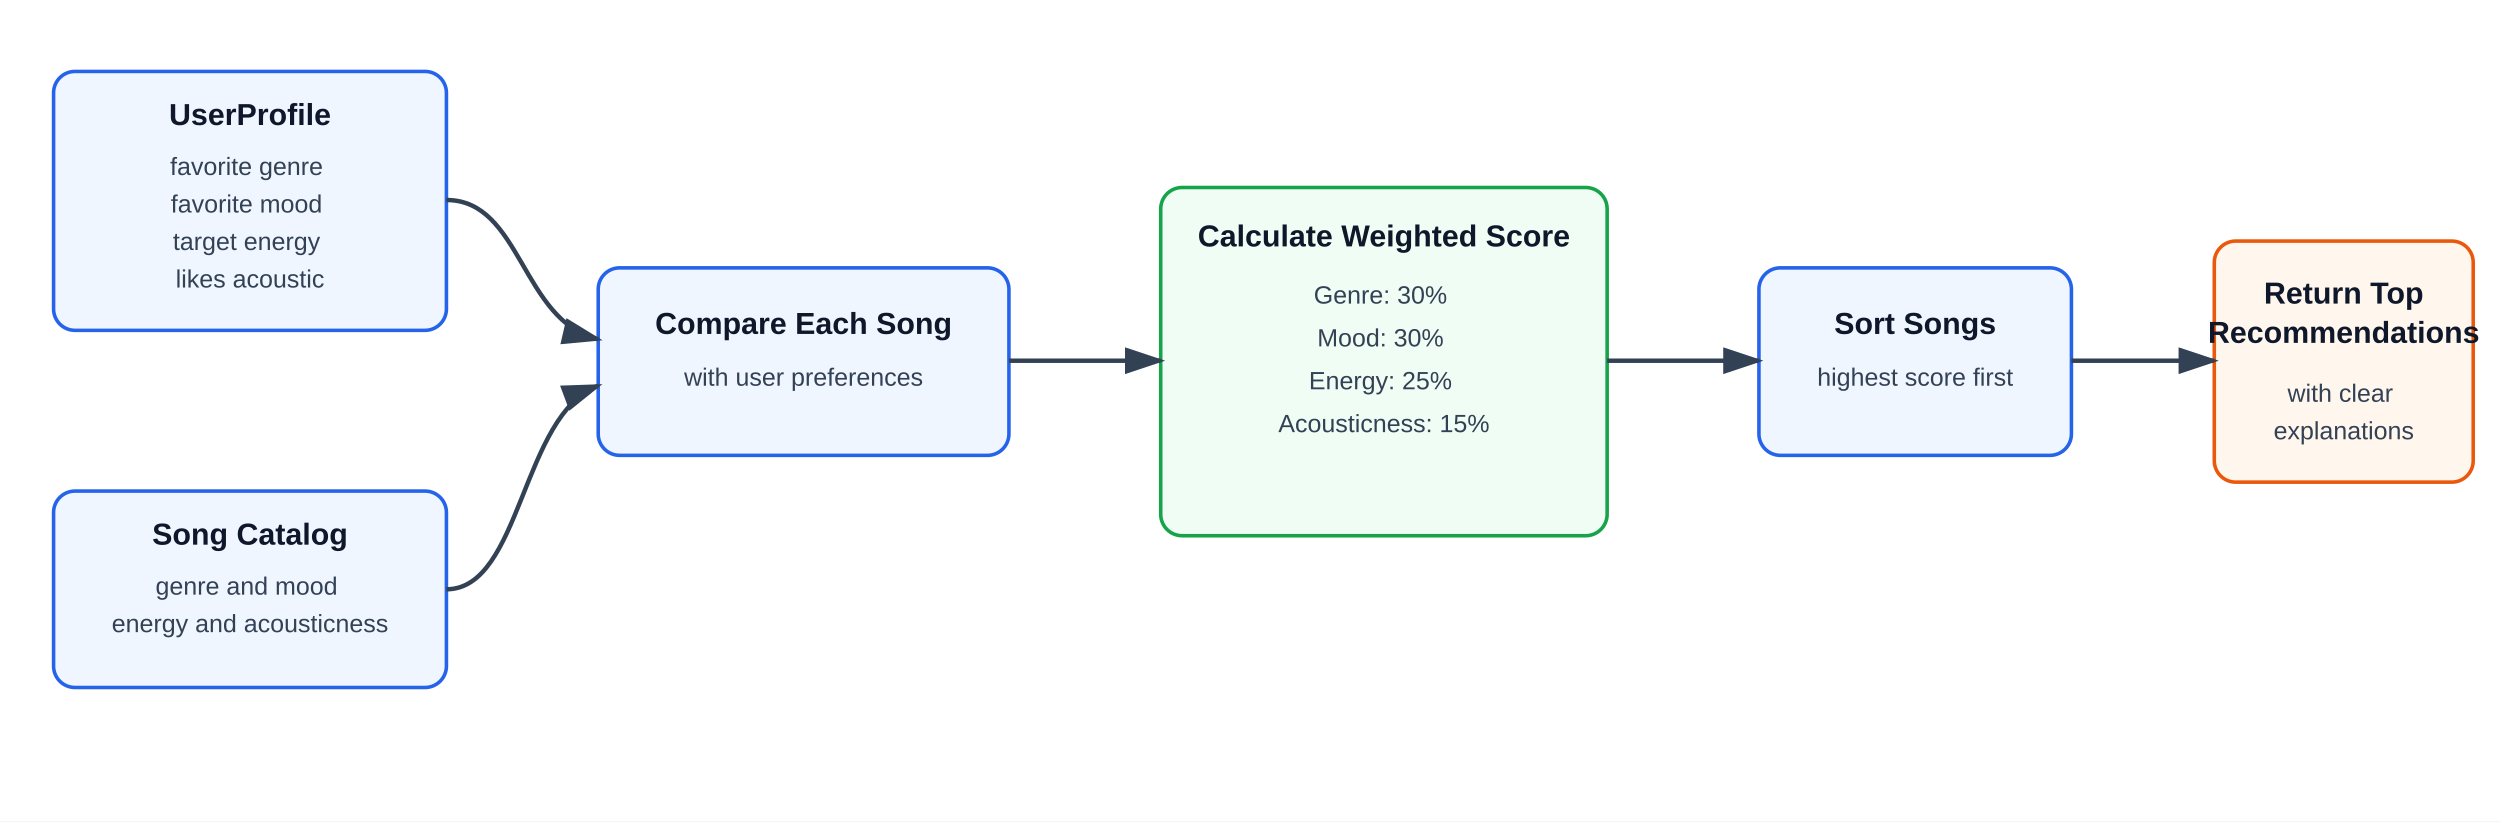
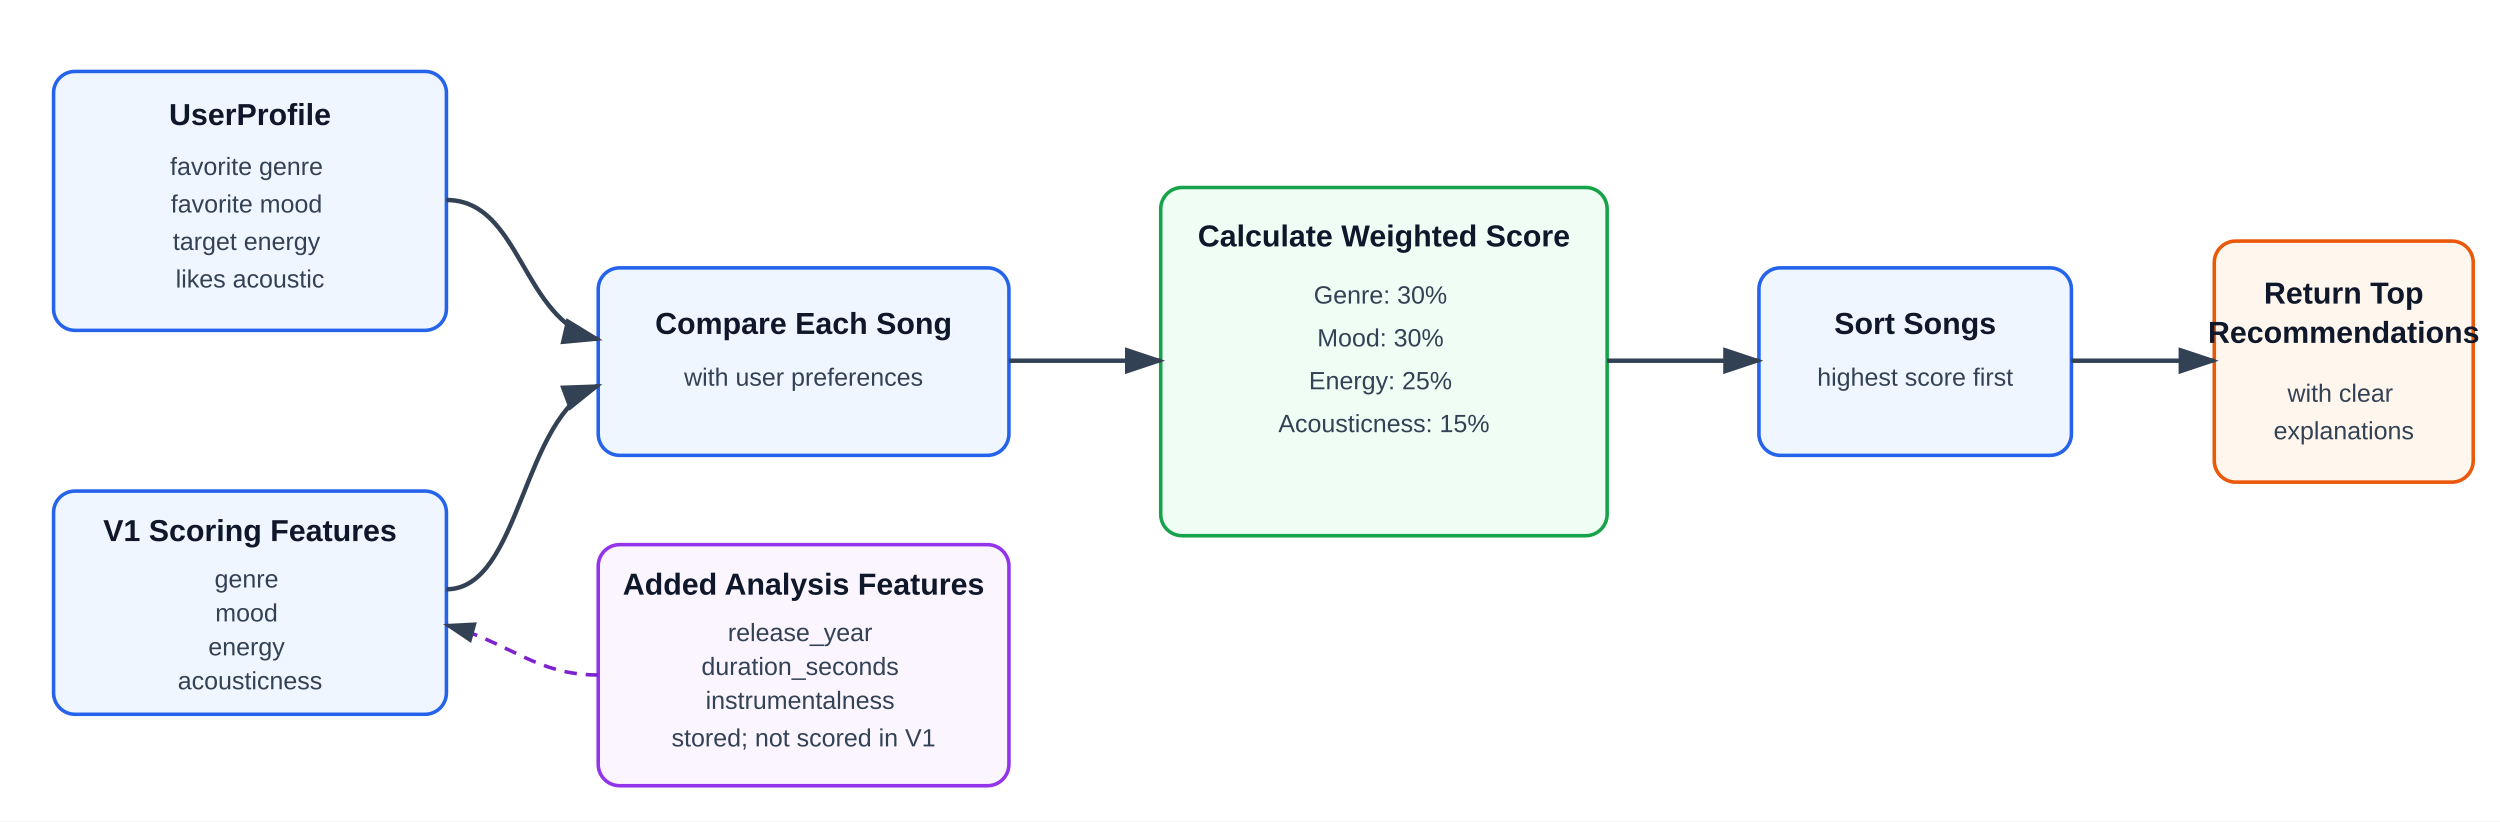
<svg xmlns="http://www.w3.org/2000/svg" width="1400" height="460" viewBox="0 0 1400 460" role="img" aria-labelledby="title desc">
  <defs>
    <marker id="arrow" markerWidth="10" markerHeight="10" refX="8" refY="3" orient="auto" markerUnits="strokeWidth">
      <path d="M0,0 L0,6 L9,3 z" fill="#334155" />
    </marker>
    <style>
      .box { fill: #eff6ff; stroke: #2563eb; stroke-width: 2; rx: 12; }
      .score { fill: #f0fdf4; stroke: #16a34a; stroke-width: 2; rx: 12; }
+       .analysis { fill: #faf5ff; stroke: #9333ea; stroke-width: 2; rx: 12; }
      .result { fill: #fff7ed; stroke: #ea580c; stroke-width: 2; rx: 12; }
      .line { fill: none; stroke: #334155; stroke-width: 2.5; marker-end: url(#arrow); }
+       .dash { fill: none; stroke: #7e22ce; stroke-width: 2; stroke-dasharray: 7 5; marker-end: url(#arrow); }
      .heading { font: 700 17px Arial, sans-serif; fill: #0f172a; text-anchor: middle; }
      .body { font: 14px Arial, sans-serif; fill: #334155; text-anchor: middle; }
    </style>
  </defs>
  <rect width="1400" height="460" fill="#ffffff" />
  <rect class="box" x="30" y="40" width="220" height="145" />
  <text class="heading" x="140" y="70">UserProfile</text>
  <text class="body" x="140" y="98">
    <tspan x="140" dy="0">favorite genre</tspan>
    <tspan x="140" dy="21">favorite mood</tspan>
    <tspan x="140" dy="21">target energy</tspan>
    <tspan x="140" dy="21">likes acoustic</tspan>
  </text>
-   <rect class="box" x="30" y="275" width="220" height="110" />
-   <text class="heading" x="140" y="305">Song Catalog</text>
-   <text class="body" x="140" y="333">
-     <tspan x="140" dy="0">genre and mood</tspan>
-     <tspan x="140" dy="21">energy and acousticness</tspan>
+   <rect class="box" x="30" y="275" width="220" height="125" />
+   <text class="heading" x="140" y="303">V1 Scoring Features</text>
+   <text class="body" x="140" y="329">
+     <tspan x="140" dy="0">genre</tspan>
+     <tspan x="140" dy="19">mood</tspan>
+     <tspan x="140" dy="19">energy</tspan>
+     <tspan x="140" dy="19">acousticness</tspan>
+   </text>
+   <rect class="analysis" x="335" y="305" width="230" height="135" />
+   <text class="heading" x="450" y="333">Added Analysis Features</text>
+   <text class="body" x="450" y="359">
+     <tspan x="450" dy="0">release_year</tspan>
+     <tspan x="450" dy="19">duration_seconds</tspan>
+     <tspan x="450" dy="19">instrumentalness</tspan>
+     <tspan x="450" dy="21">stored; not scored in V1</tspan>
  </text>
  <rect class="box" x="335" y="150" width="230" height="105" />
  <text class="heading" x="450" y="187">Compare Each Song</text>
  <text class="body" x="450" y="216">
    <tspan x="450" dy="0">with user preferences</tspan>
  </text>
  <rect class="score" x="650" y="105" width="250" height="195" />
  <text class="heading" x="775" y="138">Calculate Weighted Score</text>
  <text class="body" x="775" y="170">
    <tspan x="775" dy="0">Genre: 30%</tspan>
    <tspan x="775" dy="24">Mood: 30%</tspan>
    <tspan x="775" dy="24">Energy: 25%</tspan>
    <tspan x="775" dy="24">Acousticness: 15%</tspan>
  </text>
  <rect class="box" x="985" y="150" width="175" height="105" />
  <text class="heading" x="1072.5" y="187">Sort Songs</text>
  <text class="body" x="1072.5" y="216">highest score first</text>
  <rect class="result" x="1240" y="135" width="145" height="135" />
  <text class="heading" x="1312.5" y="170">Return Top</text>
  <text class="heading" x="1312.5" y="192">Recommendations</text>
  <text class="body" x="1312.5" y="225">
    <tspan x="1312.5" dy="0">with clear</tspan>
    <tspan x="1312.5" dy="21">explanations</tspan>
  </text>
  <path class="line" d="M250 112 C292 112, 292 180, 335 190" />
  <path class="line" d="M250 330 C292 330, 292 232, 335 216" />
+   <path class="dash" d="M335 378 C300 378, 286 360, 250 350" />
  <path class="line" d="M565 202 L650 202" />
  <path class="line" d="M900 202 L985 202" />
  <path class="line" d="M1160 202 L1240 202" />
</svg>
